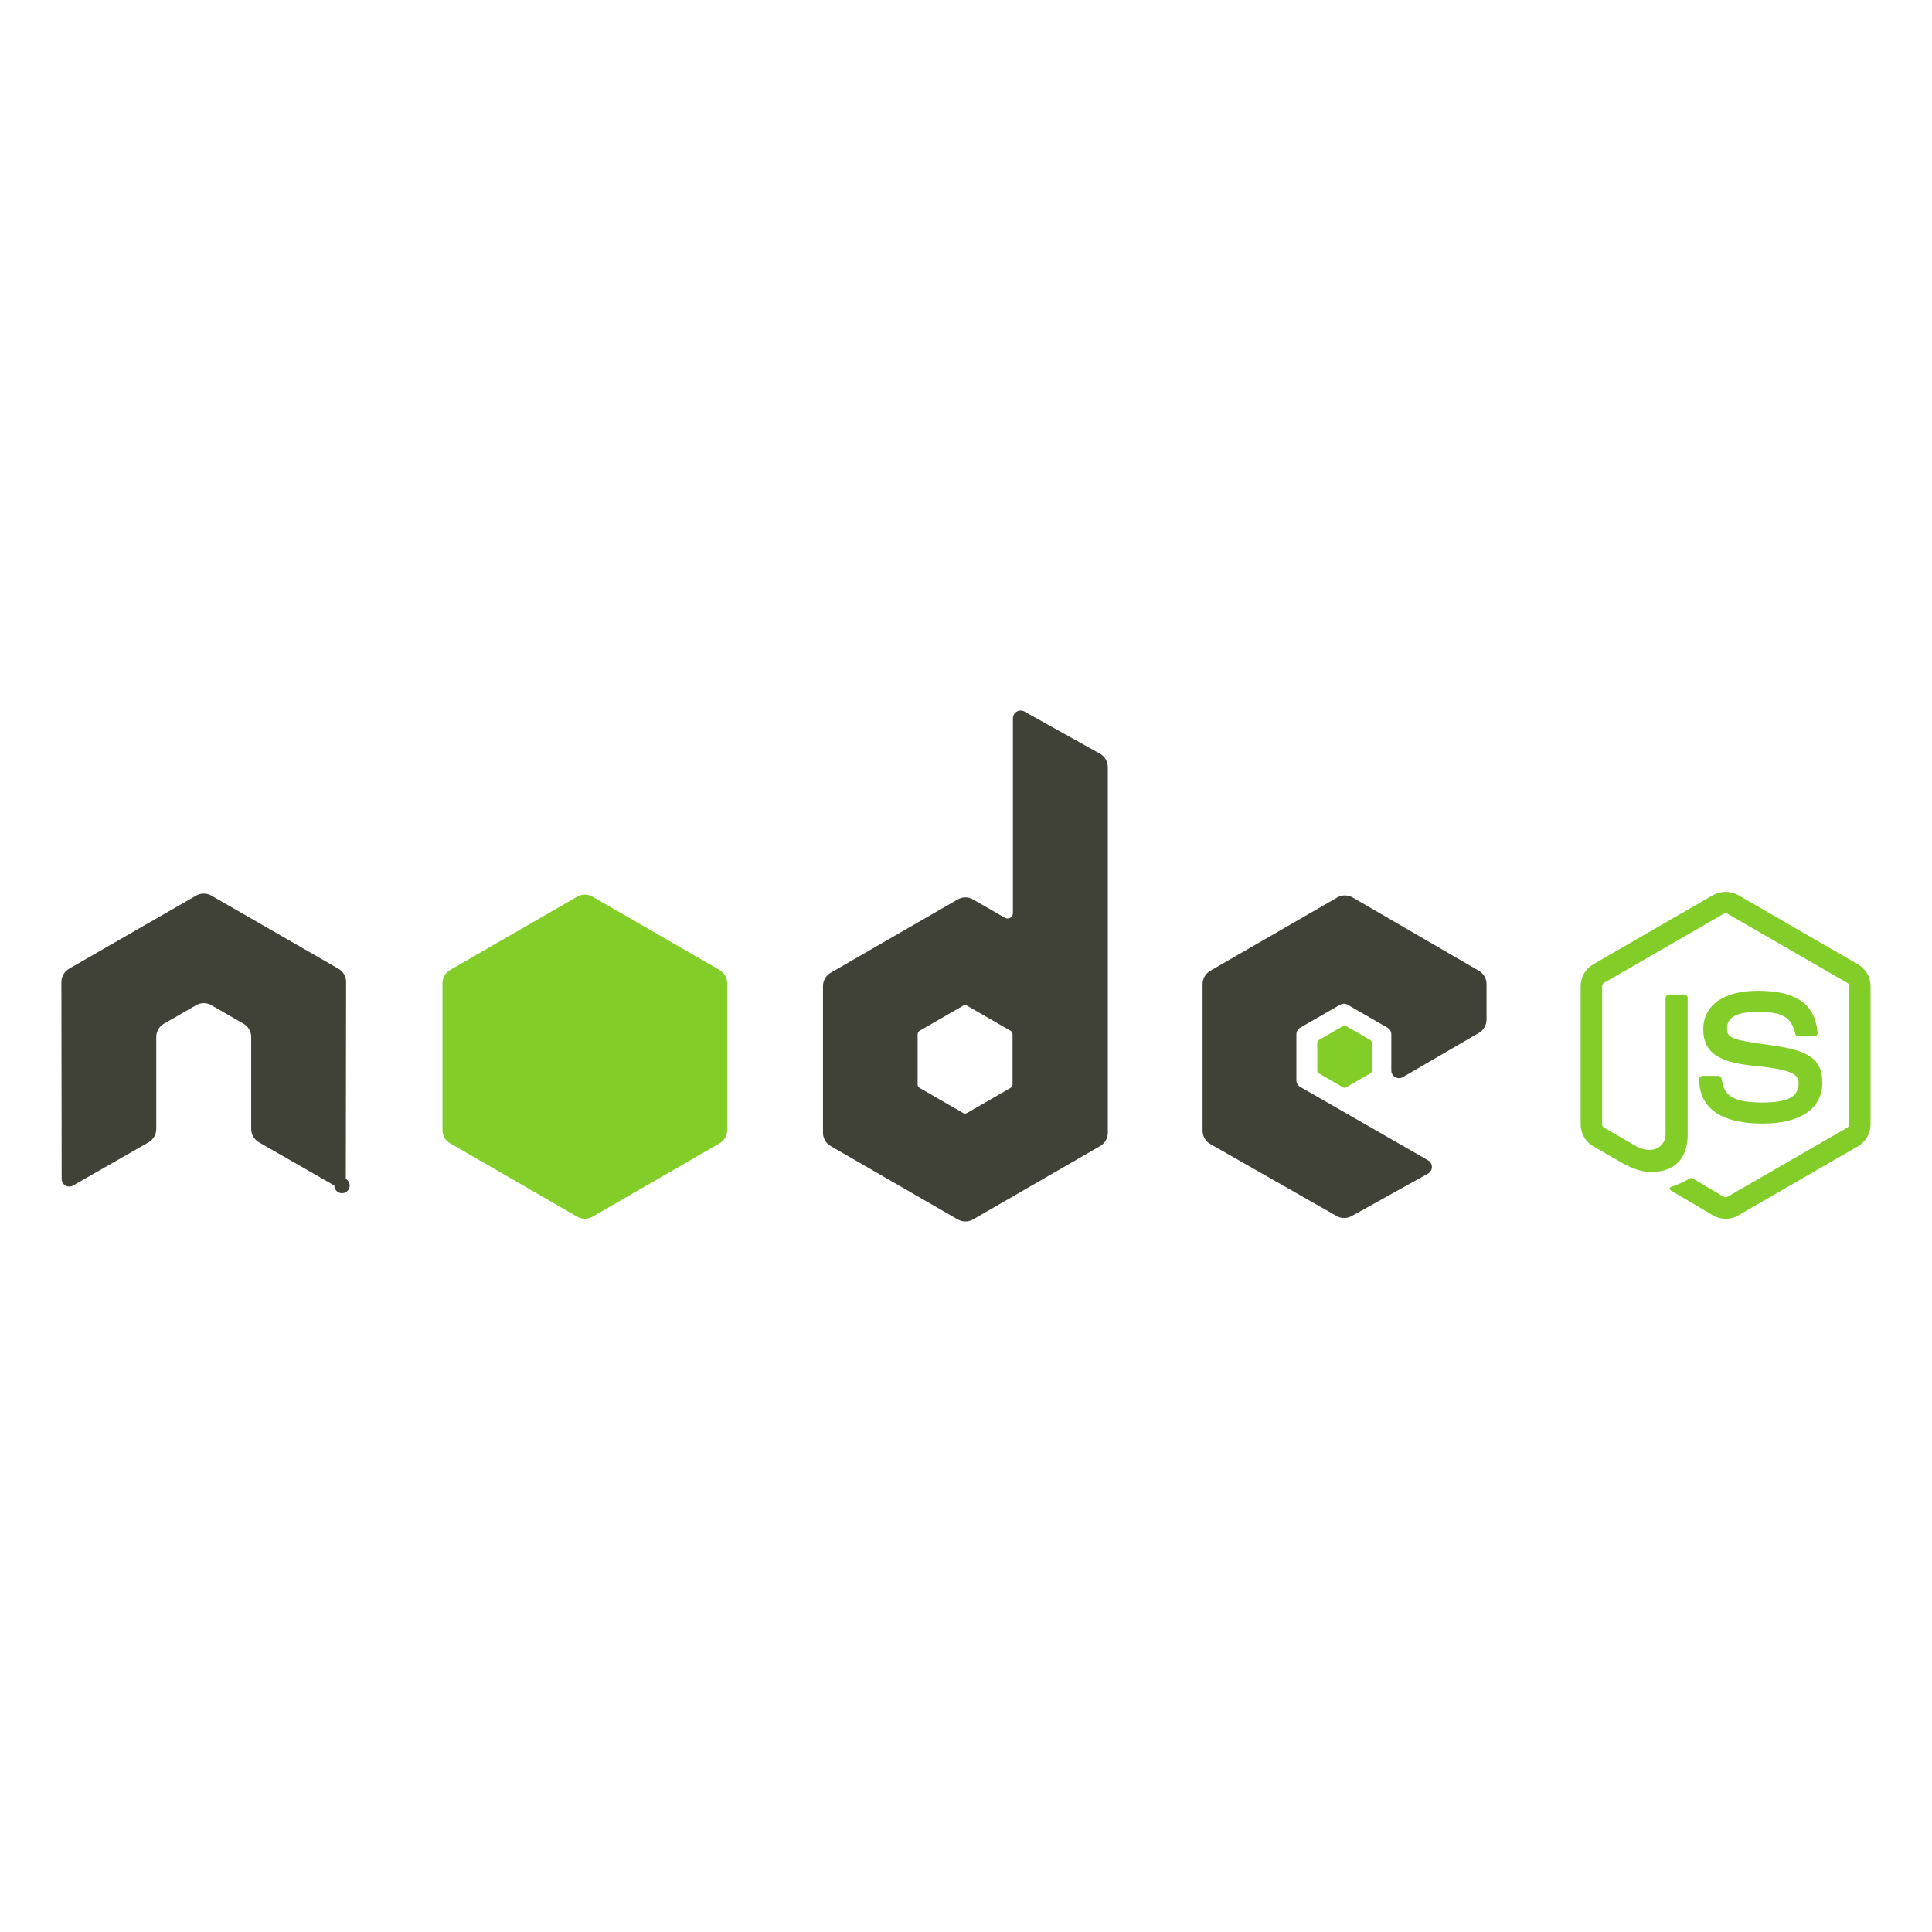
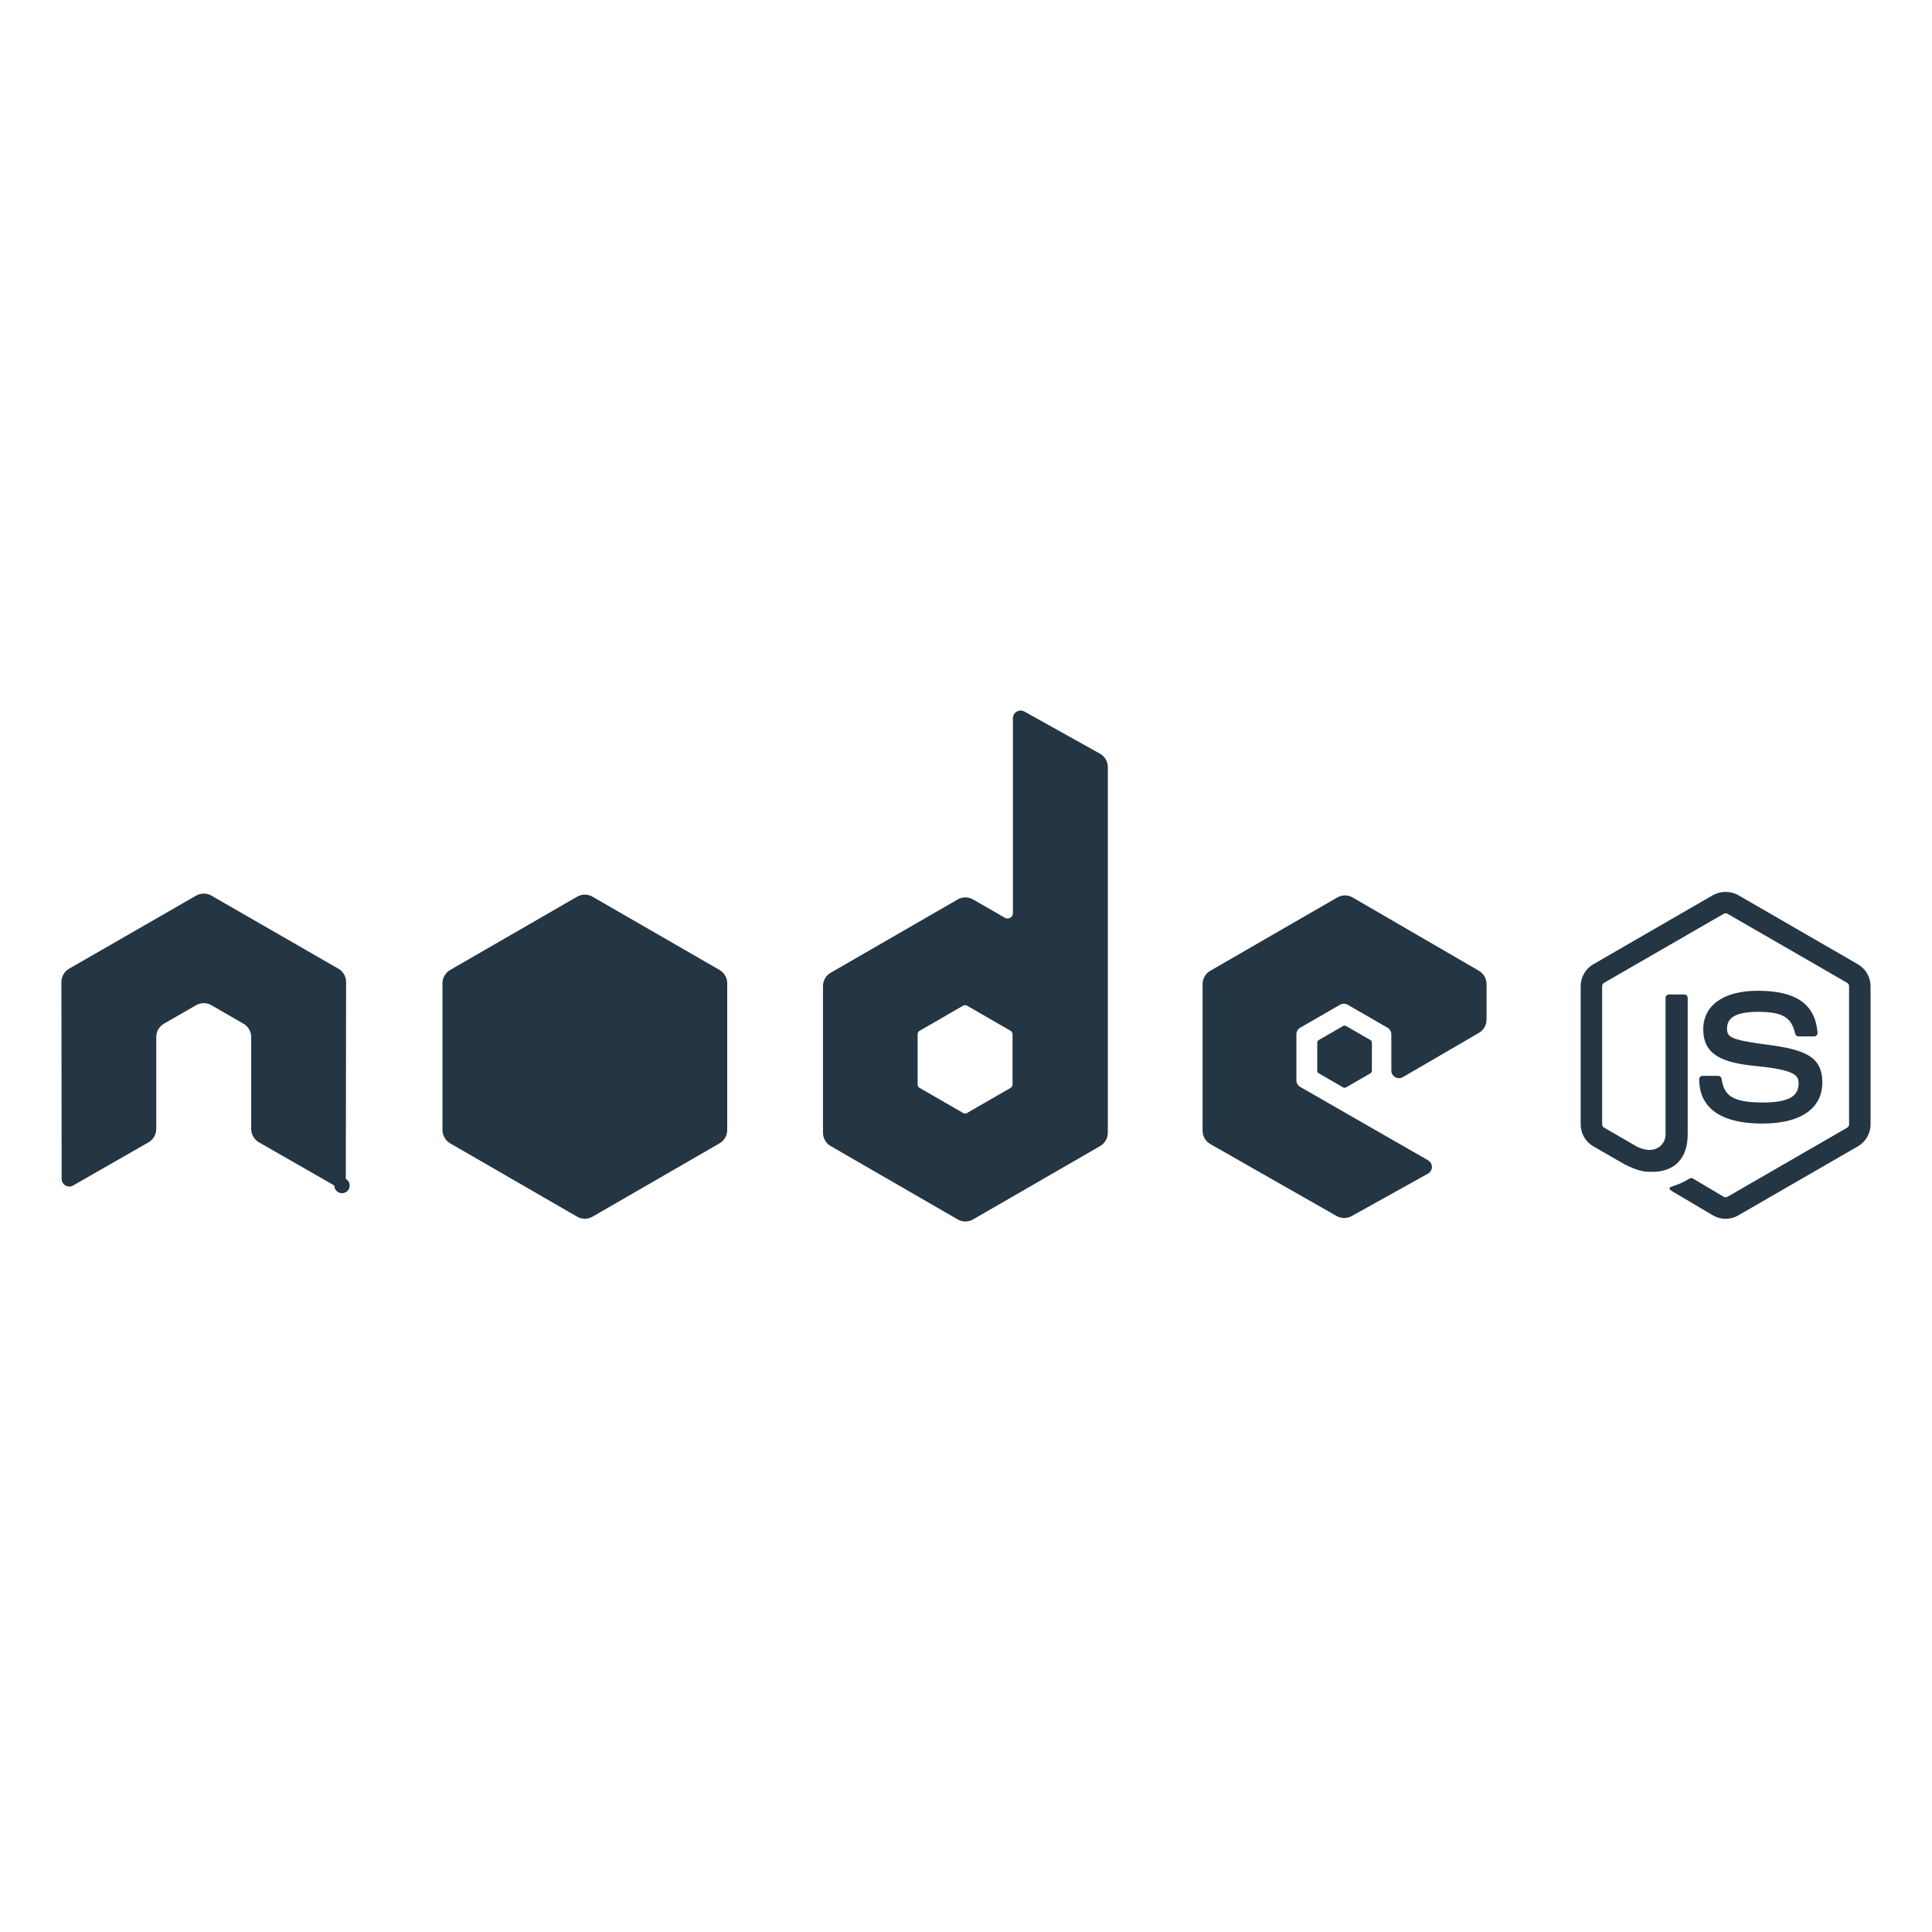
<svg xmlns="http://www.w3.org/2000/svg" viewBox="0 0 128 128">
-   <path fill="#83CD29" d="M114.325 80.749c-.29 0-.578-.076-.832-.224l-2.65-1.568c-.396-.221-.203-.3-.072-.345.528-.184.635-.227 1.198-.545.059-.033.136-.021.197.015l2.035 1.209a.261.261 0 0 0 .246 0l7.937-4.581a.248.248 0 0 0 .122-.215v-9.16a.256.256 0 0 0-.123-.219l-7.934-4.577a.254.254 0 0 0-.245 0l-7.933 4.578a.259.259 0 0 0-.125.218v9.16c0 .088.049.171.125.212l2.174 1.257c1.18.589 1.903-.105 1.903-.803v-9.045c0-.127.103-.228.23-.228h1.007c.125 0 .229.101.229.228v9.045c0 1.574-.857 2.477-2.35 2.477-.459 0-.82 0-1.828-.496l-2.081-1.198a1.676 1.676 0 0 1-.832-1.448v-9.16c0-.595.317-1.15.832-1.446l7.937-4.587a1.743 1.743 0 0 1 1.667 0l7.937 4.587c.514.297.833.852.833 1.446v9.16a1.68 1.68 0 0 1-.833 1.448l-7.937 4.582a1.651 1.651 0 0 1-.834.223m2.453-6.311c-3.475 0-4.202-1.595-4.202-2.932a.23.23 0 0 1 .23-.229h1.026a.23.23 0 0 1 .228.194c.154 1.045.617 1.572 2.718 1.572 1.671 0 2.383-.378 2.383-1.266 0-.512-.202-.891-2.8-1.146-2.172-.215-3.515-.694-3.515-2.433 0-1.601 1.35-2.557 3.612-2.557 2.543 0 3.801.883 3.96 2.777a.235.235 0 0 1-.06.176.236.236 0 0 1-.168.073h-1.031a.228.228 0 0 1-.223-.179c-.248-1.1-.848-1.451-2.479-1.451-1.825 0-2.037.637-2.037 1.112 0 .577.25.745 2.715 1.071 2.439.323 3.598.779 3.598 2.494.001 1.733-1.441 2.724-3.955 2.724" />
-   <path fill="#404137" d="M97.982 68.43c.313-.183.506-.517.506-.88v-2.354c0-.362-.192-.696-.506-.879l-8.364-4.856a1.017 1.017 0 0 0-1.019-.002l-8.416 4.859a1.018 1.018 0 0 0-.508.88v9.716c0 .365.196.703.514.884l8.363 4.765c.308.177.686.178.997.006l5.058-2.812a.508.508 0 0 0 .006-.885l-8.468-4.86a.507.507 0 0 1-.256-.44v-3.046c0-.182.097-.349.254-.439l2.637-1.52a.505.505 0 0 1 .507 0l2.637 1.52a.507.507 0 0 1 .255.439v2.396a.507.507 0 0 0 .764.44l5.039-2.932" />
-   <path fill="#83CD29" d="M88.984 67.974a.2.2 0 0 1 .195 0l1.615.933c.06.035.097.1.097.169v1.865c0 .07-.037.134-.097.169l-1.615.932a.194.194 0 0 1-.195 0l-1.614-.932a.194.194 0 0 1-.098-.169v-1.865c0-.069.037-.134.098-.169l1.614-.933" />
-   <path fill="#404137" d="M67.083 71.854c0 .09-.048.174-.127.22l-2.89 1.666a.251.251 0 0 1-.254 0l-2.89-1.666a.255.255 0 0 1-.127-.22v-3.338c0-.09.049-.175.127-.221l2.89-1.668a.248.248 0 0 1 .255 0l2.891 1.668a.258.258 0 0 1 .126.221v3.338zm.781-24.716a.511.511 0 0 0-.756.444v12.915a.359.359 0 0 1-.177.308.359.359 0 0 1-.356 0l-2.108-1.215a1.017 1.017 0 0 0-1.015 0l-8.418 4.858a1.018 1.018 0 0 0-.509.881v9.719c0 .363.194.698.508.881l8.418 4.861c.314.182.702.182 1.017 0l8.42-4.861a1.02 1.02 0 0 0 .508-.881V50.821c0-.368-.2-.708-.521-.888l-5.011-2.795" />
-   <path fill="#83CD29" d="M38.238 59.407a1.014 1.014 0 0 1 1.016 0l8.418 4.857c.314.182.508.518.508.881v9.722c0 .363-.194.699-.508.881l-8.417 4.861a1.02 1.02 0 0 1-1.017 0l-8.415-4.861a1.02 1.02 0 0 1-.508-.881v-9.723c0-.362.194-.698.508-.88l8.415-4.857" />
-   <path fill="#404137" d="M22.93 65.064c0-.366-.192-.702-.508-.883l-8.415-4.843a.99.99 0 0 0-.464-.133h-.087a.993.993 0 0 0-.464.133l-8.416 4.843a1.02 1.02 0 0 0-.509.883l.018 13.04c0 .182.095.351.254.439a.487.487 0 0 0 .505 0l5-2.864c.316-.188.509-.519.509-.882v-6.092c0-.364.192-.699.507-.881l2.13-1.226a.994.994 0 0 1 .508-.137c.174 0 .352.044.507.137l2.128 1.226c.315.182.509.517.509.881v6.092c0 .363.195.696.509.882l5 2.864a.508.508 0 1 0 .76-.439l.019-13.04" />
+   <path fill="#243543" d="M114.325 80.749c-.29 0-.578-.076-.832-.224l-2.65-1.568c-.396-.221-.203-.3-.072-.345.528-.184.635-.227 1.198-.545.059-.033.136-.021.197.015l2.035 1.209a.261.261 0 0 0 .246 0l7.937-4.581a.248.248 0 0 0 .122-.215v-9.16a.256.256 0 0 0-.123-.219l-7.934-4.577a.254.254 0 0 0-.245 0l-7.933 4.578a.259.259 0 0 0-.125.218v9.16c0 .088.049.171.125.212l2.174 1.257c1.18.589 1.903-.105 1.903-.803v-9.045c0-.127.103-.228.23-.228h1.007c.125 0 .229.101.229.228v9.045c0 1.574-.857 2.477-2.35 2.477-.459 0-.82 0-1.828-.496l-2.081-1.198a1.676 1.676 0 0 1-.832-1.448v-9.16c0-.595.317-1.15.832-1.446l7.937-4.587a1.743 1.743 0 0 1 1.667 0l7.937 4.587c.514.297.833.852.833 1.446v9.16a1.68 1.68 0 0 1-.833 1.448l-7.937 4.582a1.651 1.651 0 0 1-.834.223m2.453-6.311c-3.475 0-4.202-1.595-4.202-2.932a.23.23 0 0 1 .23-.229h1.026a.23.23 0 0 1 .228.194c.154 1.045.617 1.572 2.718 1.572 1.671 0 2.383-.378 2.383-1.266 0-.512-.202-.891-2.8-1.146-2.172-.215-3.515-.694-3.515-2.433 0-1.601 1.35-2.557 3.612-2.557 2.543 0 3.801.883 3.96 2.777a.235.235 0 0 1-.06.176.236.236 0 0 1-.168.073h-1.031a.228.228 0 0 1-.223-.179c-.248-1.1-.848-1.451-2.479-1.451-1.825 0-2.037.637-2.037 1.112 0 .577.25.745 2.715 1.071 2.439.323 3.598.779 3.598 2.494.001 1.733-1.441 2.724-3.955 2.724" />
+   <path fill="#243543" d="M97.982 68.43c.313-.183.506-.517.506-.88v-2.354c0-.362-.192-.696-.506-.879l-8.364-4.856a1.017 1.017 0 0 0-1.019-.002l-8.416 4.859a1.018 1.018 0 0 0-.508.88v9.716c0 .365.196.703.514.884l8.363 4.765c.308.177.686.178.997.006l5.058-2.812a.508.508 0 0 0 .006-.885l-8.468-4.86a.507.507 0 0 1-.256-.44v-3.046c0-.182.097-.349.254-.439l2.637-1.52a.505.505 0 0 1 .507 0l2.637 1.52a.507.507 0 0 1 .255.439v2.396a.507.507 0 0 0 .764.44l5.039-2.932" />
+   <path fill="#243543" d="M88.984 67.974a.2.2 0 0 1 .195 0l1.615.933c.06.035.097.1.097.169v1.865c0 .07-.037.134-.097.169l-1.615.932a.194.194 0 0 1-.195 0l-1.614-.932a.194.194 0 0 1-.098-.169v-1.865c0-.069.037-.134.098-.169l1.614-.933" />
+   <path fill="#243543" d="M67.083 71.854c0 .09-.048.174-.127.22l-2.89 1.666a.251.251 0 0 1-.254 0l-2.89-1.666a.255.255 0 0 1-.127-.22v-3.338c0-.09.049-.175.127-.221l2.89-1.668a.248.248 0 0 1 .255 0l2.891 1.668a.258.258 0 0 1 .126.221v3.338zm.781-24.716a.511.511 0 0 0-.756.444v12.915a.359.359 0 0 1-.177.308.359.359 0 0 1-.356 0l-2.108-1.215a1.017 1.017 0 0 0-1.015 0l-8.418 4.858a1.018 1.018 0 0 0-.509.881v9.719c0 .363.194.698.508.881l8.418 4.861c.314.182.702.182 1.017 0l8.42-4.861a1.02 1.02 0 0 0 .508-.881V50.821c0-.368-.2-.708-.521-.888l-5.011-2.795" />
+   <path fill="#243543" d="M38.238 59.407a1.014 1.014 0 0 1 1.016 0l8.418 4.857c.314.182.508.518.508.881v9.722c0 .363-.194.699-.508.881l-8.417 4.861a1.02 1.02 0 0 1-1.017 0l-8.415-4.861a1.02 1.02 0 0 1-.508-.881v-9.723c0-.362.194-.698.508-.88l8.415-4.857" />
+   <path fill="#243543" d="M22.93 65.064c0-.366-.192-.702-.508-.883l-8.415-4.843a.99.99 0 0 0-.464-.133h-.087a.993.993 0 0 0-.464.133l-8.416 4.843a1.02 1.02 0 0 0-.509.883l.018 13.04c0 .182.095.351.254.439a.487.487 0 0 0 .505 0l5-2.864c.316-.188.509-.519.509-.882v-6.092c0-.364.192-.699.507-.881l2.13-1.226a.994.994 0 0 1 .508-.137c.174 0 .352.044.507.137l2.128 1.226c.315.182.509.517.509.881v6.092c0 .363.195.696.509.882l5 2.864a.508.508 0 1 0 .76-.439l.019-13.04" />
</svg>
